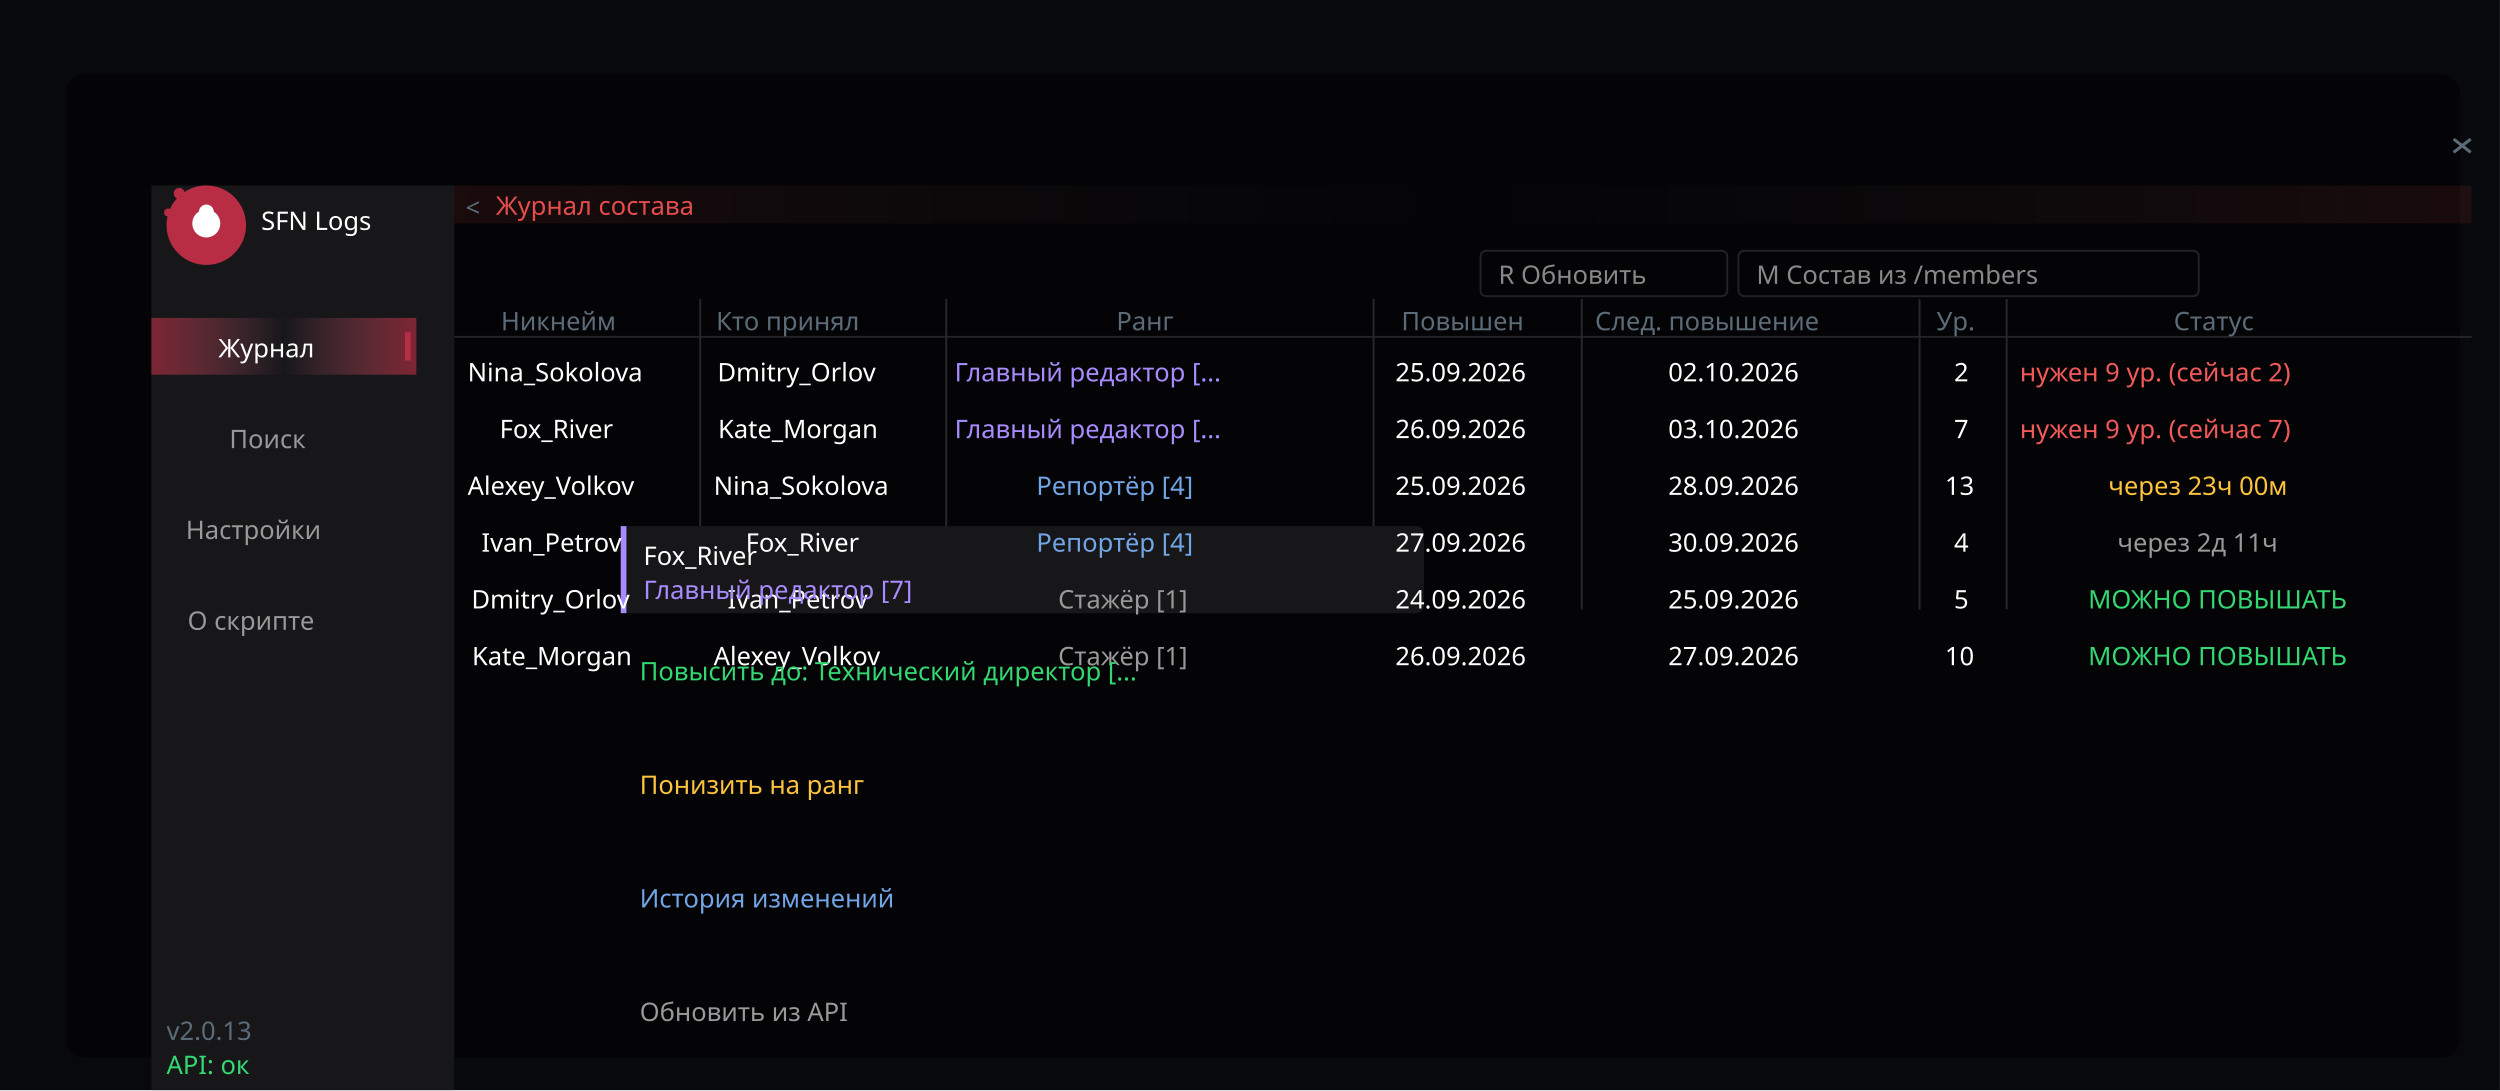
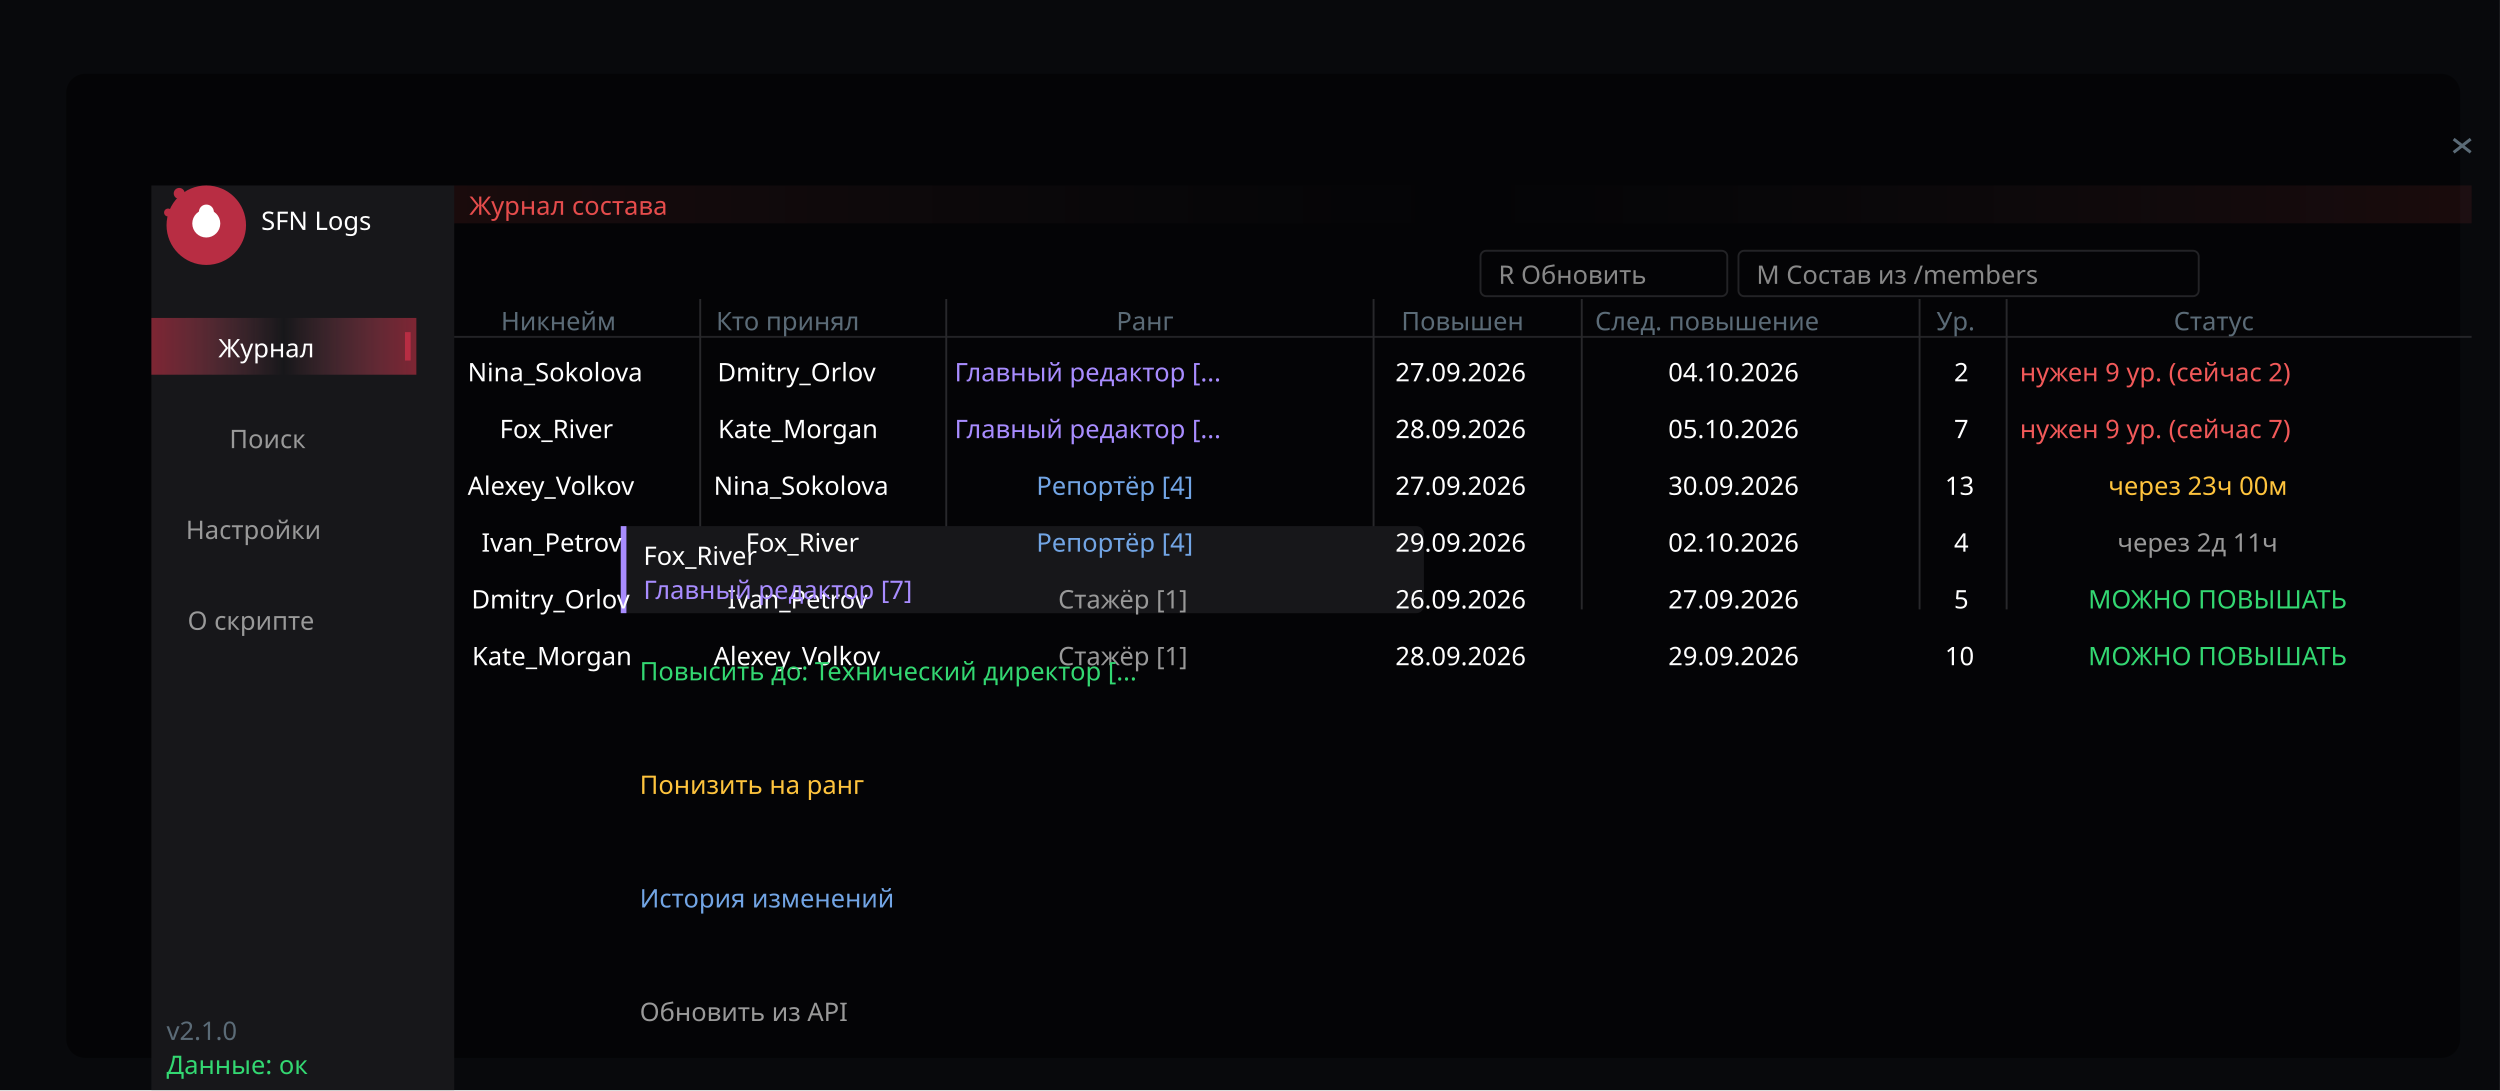
<svg xmlns="http://www.w3.org/2000/svg" width="1321" height="576" viewBox="-28 -28 1321 576" font-family="Trebuchet MS, Verdana, sans-serif">
  <rect x="-28" y="-28" width="1320.96" height="576.0" fill="#08090c" />
  <rect x="7" y="11" width="1264.96" height="520.0" rx="10" fill="#000" opacity="0.5" />
  <rect x="52.0" y="70.0" width="160.0" height="478.0" rx="0.0" fill="#17171a" opacity="1.000" />
  <circle cx="81.0" cy="91.0" r="21.0" fill="#b82d43" opacity="1.000" />
  <circle cx="66.7" cy="74.2" r="2.9" fill="#b82d43" opacity="1.000" />
  <circle cx="60.8" cy="84.3" r="2.1" fill="#b82d43" opacity="1.000" />
  <rect x="77.1" y="80.1" width="7.9" height="10.0" rx="3.9" fill="#ffffff" opacity="1.000" />
  <circle cx="81.0" cy="90.1" r="7.4" fill="#ffffff" opacity="1.000" />
  <defs>
    <linearGradient id="g1" x1="0" y1="0" x2="1" y2="0">
      <stop offset="0" stop-color="#e5334c" stop-opacity="0.498" />
      <stop offset="0.5" stop-color="#ff7f99" stop-opacity="0.000" />
      <stop offset="1" stop-color="#e5334c" stop-opacity="0.498" />
    </linearGradient>
  </defs>
  <rect x="52.0" y="140.0" width="140.0" height="30.0" rx="0.0" fill="url(#g1)" />
  <rect x="186.0" y="147.5" width="3.0" height="15.0" rx="0.0" fill="#b82d43" opacity="1.000" />
  <defs>
    <linearGradient id="g2" x1="0" y1="0" x2="1" y2="0">
      <stop offset="0" stop-color="#e54c4c" stop-opacity="0.098" />
      <stop offset="0.5" stop-color="#666666" stop-opacity="0.000" />
      <stop offset="1" stop-color="#e54c4c" stop-opacity="0.098" />
    </linearGradient>
  </defs>
  <rect x="212.0" y="70.0" width="1066.0" height="20.0" rx="0.0" fill="url(#g2)" />
  <rect x="754.3" y="104.5" width="130.4" height="24.0" rx="3.0" fill="none" stroke="#3f3f42" stroke-opacity="0.537" stroke-width="1.0" />
  <rect x="890.6" y="104.5" width="243.2" height="24.0" rx="3.0" fill="none" stroke="#3f3f42" stroke-opacity="0.537" stroke-width="1.0" />
  <line x1="212.0" y1="150.0" x2="1278.0" y2="150.0" stroke="#3f3f42" stroke-opacity="0.537" stroke-width="1.0" />
  <line x1="342.0" y1="130.0" x2="342.0" y2="294.0" stroke="#28282b" stroke-opacity="1.000" stroke-width="1.0" />
  <line x1="472.0" y1="130.0" x2="472.0" y2="294.0" stroke="#28282b" stroke-opacity="1.000" stroke-width="1.0" />
  <line x1="697.8" y1="130.0" x2="697.8" y2="294.0" stroke="#28282b" stroke-opacity="1.000" stroke-width="1.0" />
  <line x1="807.8" y1="130.0" x2="807.8" y2="294.0" stroke="#28282b" stroke-opacity="1.000" stroke-width="1.0" />
  <line x1="986.3" y1="130.0" x2="986.3" y2="294.0" stroke="#28282b" stroke-opacity="1.000" stroke-width="1.0" />
  <line x1="1032.3" y1="130.0" x2="1032.3" y2="294.0" stroke="#28282b" stroke-opacity="1.000" stroke-width="1.0" />
  <line x1="1268.5" y1="45.5" x2="1277.5" y2="52.5" stroke="#5b6b77" stroke-opacity="1.000" stroke-width="1.6" />
  <line x1="1277.5" y1="45.5" x2="1268.5" y2="52.5" stroke="#5b6b77" stroke-opacity="1.000" stroke-width="1.6" />
  <rect x="300.0" y="250.0" width="424.4" height="46.0" rx="4.0" fill="#17171a" opacity="1.000" />
  <rect x="300.0" y="250.0" width="3.0" height="46.0" rx="0.0" fill="#a88cff" opacity="1.000" />
  <text x="110.0" y="93.5" fill="#ffffff" opacity="1.000" font-size="13.5" xml:space="preserve">SFN Logs</text>
  <text x="87.4" y="160.8" fill="#ffffff" opacity="1.000" font-size="13.5" xml:space="preserve">Журнал</text>
  <text x="93.2" y="208.8" fill="#999999" opacity="1.000" font-size="13.5" xml:space="preserve">Поиск</text>
  <text x="70.2" y="256.8" fill="#999999" opacity="1.000" font-size="13.5" xml:space="preserve">Настройки</text>
  <text x="71.1" y="304.8" fill="#999999" opacity="1.000" font-size="13.5" xml:space="preserve">О скрипте</text>
-   <text x="60.0" y="521.5" fill="#5b6b77" opacity="1.000" font-size="13.5" xml:space="preserve">v2.0.13</text>
-   <text x="60.0" y="539.5" fill="#33d872" opacity="1.000" font-size="13.5" xml:space="preserve">API: ок</text>
-   <text x="218.0" y="86.5" fill="#5b6b77" opacity="1.000" font-size="13.5" xml:space="preserve">&lt;</text>
-   <text x="234.0" y="85.5" fill="#e54c4c" opacity="1.000" font-size="13.5" xml:space="preserve">Журнал состава</text>
+   <text x="60.0" y="521.5" fill="#5b6b77" opacity="1.000" font-size="13.5" xml:space="preserve">v2.1.0</text>
+   <text x="60.0" y="539.5" fill="#33d872" opacity="1.000" font-size="13.5" xml:space="preserve">Данные: ок</text>
+   <text x="220.0" y="85.5" fill="#e54c4c" opacity="1.000" font-size="13.5" xml:space="preserve">Журнал состава</text>
  <text x="763.8" y="122.0" fill="#888888" opacity="1.000" font-size="13.5" xml:space="preserve">R Обновить</text>
  <text x="900.1" y="122.0" fill="#888888" opacity="1.000" font-size="13.5" xml:space="preserve">M Состав из /members</text>
  <text x="236.7" y="146.5" fill="#5b6b77" opacity="1.000" font-size="13.5" xml:space="preserve">Никнейм</text>
  <text x="350.4" y="146.5" fill="#5b6b77" opacity="1.000" font-size="13.5" xml:space="preserve">Кто принял</text>
  <text x="561.9" y="146.5" fill="#5b6b77" opacity="1.000" font-size="13.5" xml:space="preserve">Ранг</text>
  <text x="712.5" y="146.5" fill="#5b6b77" opacity="1.000" font-size="13.5" xml:space="preserve">Повышен</text>
  <text x="814.8" y="146.5" fill="#5b6b77" opacity="1.000" font-size="13.5" xml:space="preserve">След. повышение</text>
  <text x="995.2" y="146.5" fill="#5b6b77" opacity="1.000" font-size="13.5" xml:space="preserve">Ур.</text>
  <text x="1120.6" y="146.5" fill="#5b6b77" opacity="1.000" font-size="13.5" xml:space="preserve">Статус</text>
  <text x="219.1" y="173.5" fill="#ffffff" opacity="1.000" font-size="13.5" xml:space="preserve">Nina_Sokolova</text>
  <text x="351.1" y="173.5" fill="#ffffff" opacity="1.000" font-size="13.5" xml:space="preserve">Dmitry_Orlov</text>
  <text x="476.4" y="173.5" fill="#a88cff" opacity="1.000" font-size="13.5" xml:space="preserve">Главный редактор [...</text>
-   <text x="709.3" y="173.5" fill="#ffffff" opacity="1.000" font-size="13.5" xml:space="preserve">25.09.2026</text>
-   <text x="853.5" y="173.5" fill="#ffffff" opacity="1.000" font-size="13.5" xml:space="preserve">02.10.2026</text>
+   <text x="709.3" y="173.5" fill="#ffffff" opacity="1.000" font-size="13.5" xml:space="preserve">27.09.2026</text>
+   <text x="853.5" y="173.5" fill="#ffffff" opacity="1.000" font-size="13.5" xml:space="preserve">04.10.2026</text>
  <text x="1004.5" y="173.5" fill="#ffffff" opacity="1.000" font-size="13.5" xml:space="preserve">2</text>
  <text x="1039.3" y="173.5" fill="#f25959" opacity="1.000" font-size="13.5" xml:space="preserve">нужен 9 ур. (сейчас 2)</text>
  <text x="236.0" y="203.5" fill="#ffffff" opacity="1.000" font-size="13.5" xml:space="preserve">Fox_River</text>
  <text x="351.4" y="203.5" fill="#ffffff" opacity="1.000" font-size="13.5" xml:space="preserve">Kate_Morgan</text>
  <text x="476.4" y="203.5" fill="#a88cff" opacity="1.000" font-size="13.5" xml:space="preserve">Главный редактор [...</text>
-   <text x="709.3" y="203.5" fill="#ffffff" opacity="1.000" font-size="13.5" xml:space="preserve">26.09.2026</text>
-   <text x="853.5" y="203.5" fill="#ffffff" opacity="1.000" font-size="13.5" xml:space="preserve">03.10.2026</text>
+   <text x="709.3" y="203.5" fill="#ffffff" opacity="1.000" font-size="13.5" xml:space="preserve">28.09.2026</text>
+   <text x="853.5" y="203.5" fill="#ffffff" opacity="1.000" font-size="13.5" xml:space="preserve">05.10.2026</text>
  <text x="1004.5" y="203.5" fill="#ffffff" opacity="1.000" font-size="13.5" xml:space="preserve">7</text>
  <text x="1039.3" y="203.5" fill="#f25959" opacity="1.000" font-size="13.5" xml:space="preserve">нужен 9 ур. (сейчас 7)</text>
  <text x="219.1" y="233.5" fill="#ffffff" opacity="1.000" font-size="13.5" xml:space="preserve">Alexey_Volkov</text>
  <text x="349.1" y="233.5" fill="#ffffff" opacity="1.000" font-size="13.5" xml:space="preserve">Nina_Sokolova</text>
  <text x="519.6" y="233.5" fill="#72a5e5" opacity="1.000" font-size="13.5" xml:space="preserve">Репортёр [4]</text>
-   <text x="709.3" y="233.5" fill="#ffffff" opacity="1.000" font-size="13.5" xml:space="preserve">25.09.2026</text>
-   <text x="853.5" y="233.5" fill="#ffffff" opacity="1.000" font-size="13.5" xml:space="preserve">28.09.2026</text>
+   <text x="709.3" y="233.5" fill="#ffffff" opacity="1.000" font-size="13.5" xml:space="preserve">27.09.2026</text>
+   <text x="853.5" y="233.5" fill="#ffffff" opacity="1.000" font-size="13.5" xml:space="preserve">30.09.2026</text>
  <text x="999.7" y="233.5" fill="#ffffff" opacity="1.000" font-size="13.5" xml:space="preserve">13</text>
  <text x="1086.0" y="233.5" fill="#ffc43d" opacity="1.000" font-size="13.5" xml:space="preserve">через 23ч 00м</text>
  <text x="226.4" y="263.5" fill="#ffffff" opacity="1.000" font-size="13.5" xml:space="preserve">Ivan_Petrov</text>
  <text x="366.0" y="263.5" fill="#ffffff" opacity="1.000" font-size="13.5" xml:space="preserve">Fox_River</text>
  <text x="519.6" y="263.5" fill="#72a5e5" opacity="1.000" font-size="13.5" xml:space="preserve">Репортёр [4]</text>
-   <text x="709.3" y="263.5" fill="#ffffff" opacity="1.000" font-size="13.5" xml:space="preserve">27.09.2026</text>
-   <text x="853.5" y="263.5" fill="#ffffff" opacity="1.000" font-size="13.5" xml:space="preserve">30.09.2026</text>
+   <text x="709.3" y="263.5" fill="#ffffff" opacity="1.000" font-size="13.5" xml:space="preserve">29.09.2026</text>
+   <text x="853.5" y="263.5" fill="#ffffff" opacity="1.000" font-size="13.5" xml:space="preserve">02.10.2026</text>
  <text x="1004.5" y="263.5" fill="#ffffff" opacity="1.000" font-size="13.5" xml:space="preserve">4</text>
  <text x="1090.8" y="263.5" fill="#999999" opacity="1.000" font-size="13.5" xml:space="preserve">через 2д 11ч</text>
  <text x="221.1" y="293.5" fill="#ffffff" opacity="1.000" font-size="13.5" xml:space="preserve">Dmitry_Orlov</text>
  <text x="356.4" y="293.5" fill="#ffffff" opacity="1.000" font-size="13.5" xml:space="preserve">Ivan_Petrov</text>
  <text x="531.1" y="293.5" fill="#999999" opacity="1.000" font-size="13.5" xml:space="preserve">Стажёр [1]</text>
-   <text x="709.3" y="293.5" fill="#ffffff" opacity="1.000" font-size="13.5" xml:space="preserve">24.09.2026</text>
-   <text x="853.5" y="293.5" fill="#ffffff" opacity="1.000" font-size="13.5" xml:space="preserve">25.09.2026</text>
+   <text x="709.3" y="293.5" fill="#ffffff" opacity="1.000" font-size="13.5" xml:space="preserve">26.09.2026</text>
+   <text x="853.5" y="293.5" fill="#ffffff" opacity="1.000" font-size="13.5" xml:space="preserve">27.09.2026</text>
  <text x="1004.5" y="293.5" fill="#ffffff" opacity="1.000" font-size="13.5" xml:space="preserve">5</text>
  <text x="1075.4" y="293.5" fill="#33d872" opacity="1.000" font-size="13.5" xml:space="preserve">МОЖНО ПОВЫШАТЬ</text>
  <text x="221.4" y="323.5" fill="#ffffff" opacity="1.000" font-size="13.5" xml:space="preserve">Kate_Morgan</text>
  <text x="349.1" y="323.5" fill="#ffffff" opacity="1.000" font-size="13.5" xml:space="preserve">Alexey_Volkov</text>
  <text x="531.1" y="323.5" fill="#999999" opacity="1.000" font-size="13.5" xml:space="preserve">Стажёр [1]</text>
-   <text x="709.3" y="323.5" fill="#ffffff" opacity="1.000" font-size="13.5" xml:space="preserve">26.09.2026</text>
-   <text x="853.5" y="323.5" fill="#ffffff" opacity="1.000" font-size="13.5" xml:space="preserve">27.09.2026</text>
+   <text x="709.3" y="323.5" fill="#ffffff" opacity="1.000" font-size="13.5" xml:space="preserve">28.09.2026</text>
+   <text x="853.5" y="323.5" fill="#ffffff" opacity="1.000" font-size="13.5" xml:space="preserve">29.09.2026</text>
  <text x="999.7" y="323.5" fill="#ffffff" opacity="1.000" font-size="13.5" xml:space="preserve">10</text>
  <text x="1075.4" y="323.5" fill="#33d872" opacity="1.000" font-size="13.5" xml:space="preserve">МОЖНО ПОВЫШАТЬ</text>
  <text x="312.0" y="270.5" fill="#ffffff" opacity="1.000" font-size="13.5" xml:space="preserve">Fox_River</text>
  <text x="312.0" y="288.5" fill="#a88cff" opacity="1.000" font-size="13.5" xml:space="preserve">Главный редактор [7]</text>
  <text x="310.0" y="331.5" fill="#33d872" opacity="1.000" font-size="13.5" xml:space="preserve">Повысить до: Технический директор [...</text>
  <text x="310.0" y="391.5" fill="#ffc43d" opacity="1.000" font-size="13.5" xml:space="preserve">Понизить на ранг</text>
  <text x="310.0" y="451.5" fill="#72a5e5" opacity="1.000" font-size="13.5" xml:space="preserve">История изменений</text>
  <text x="310.0" y="511.5" fill="#999999" opacity="1.000" font-size="13.5" xml:space="preserve">Обновить из API</text>
  <text x="310.0" y="581.5" fill="#f25959" opacity="1.000" font-size="13.5" xml:space="preserve">Уволить</text>
</svg>
